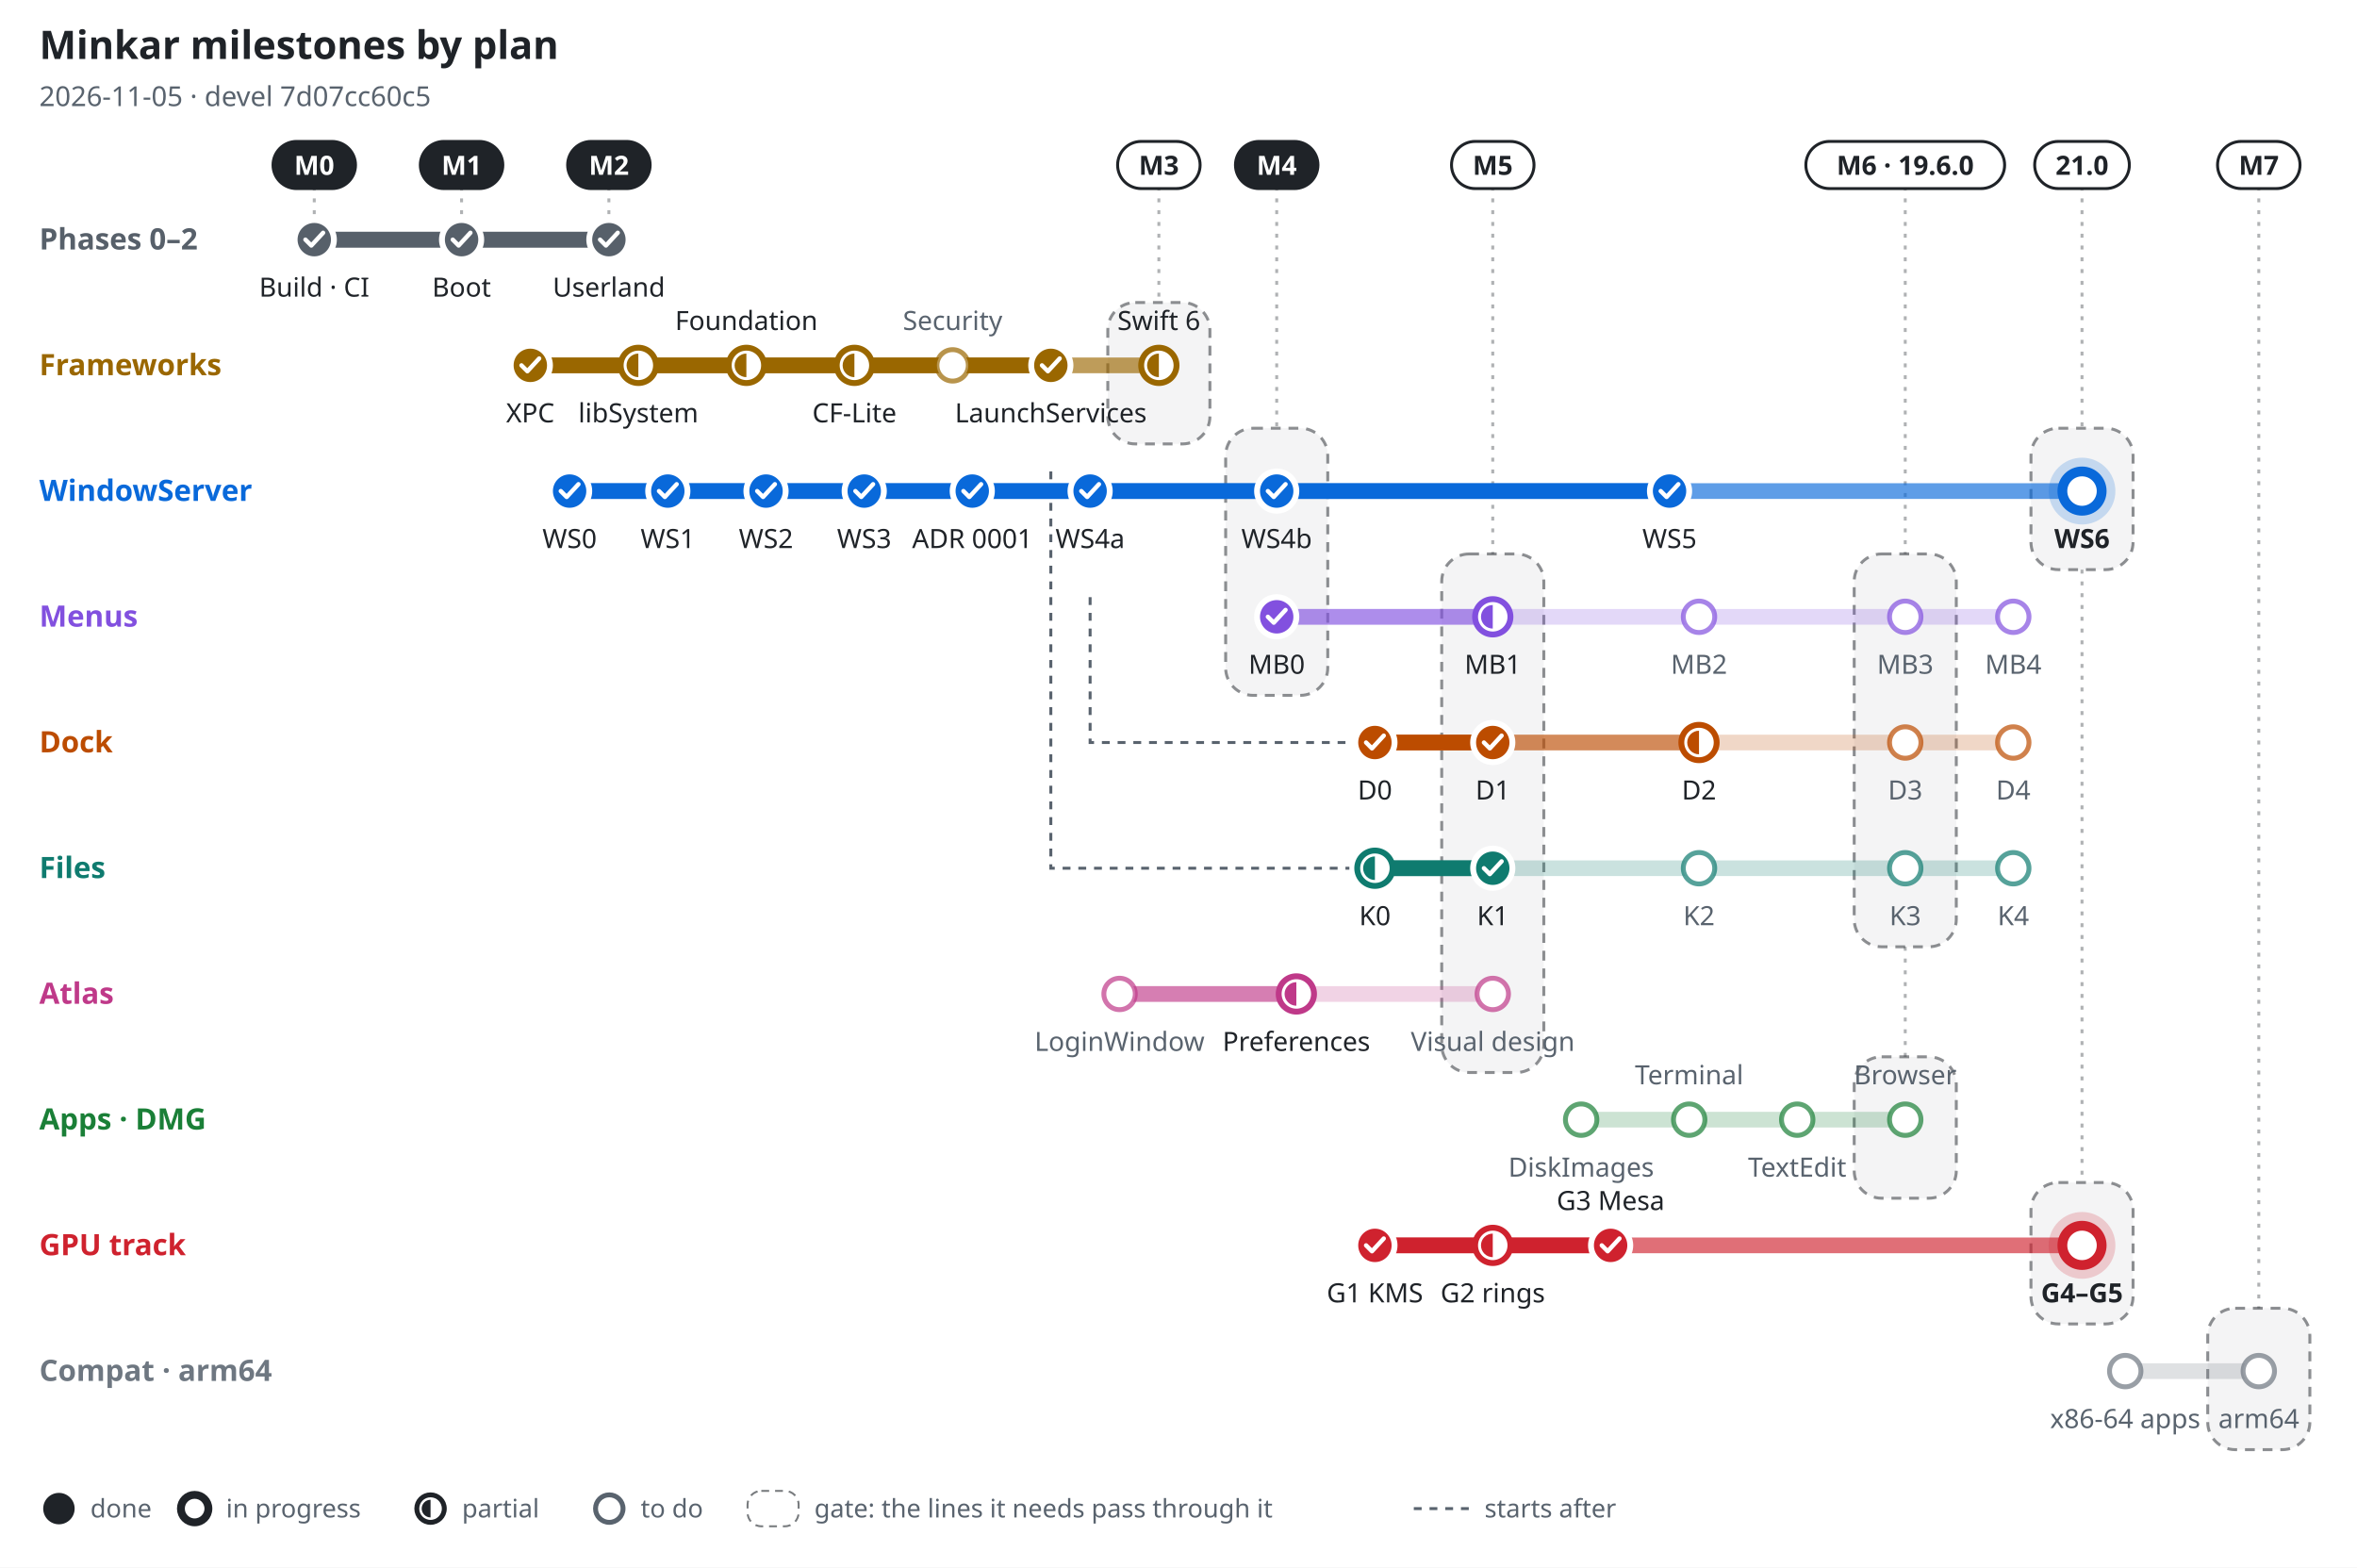
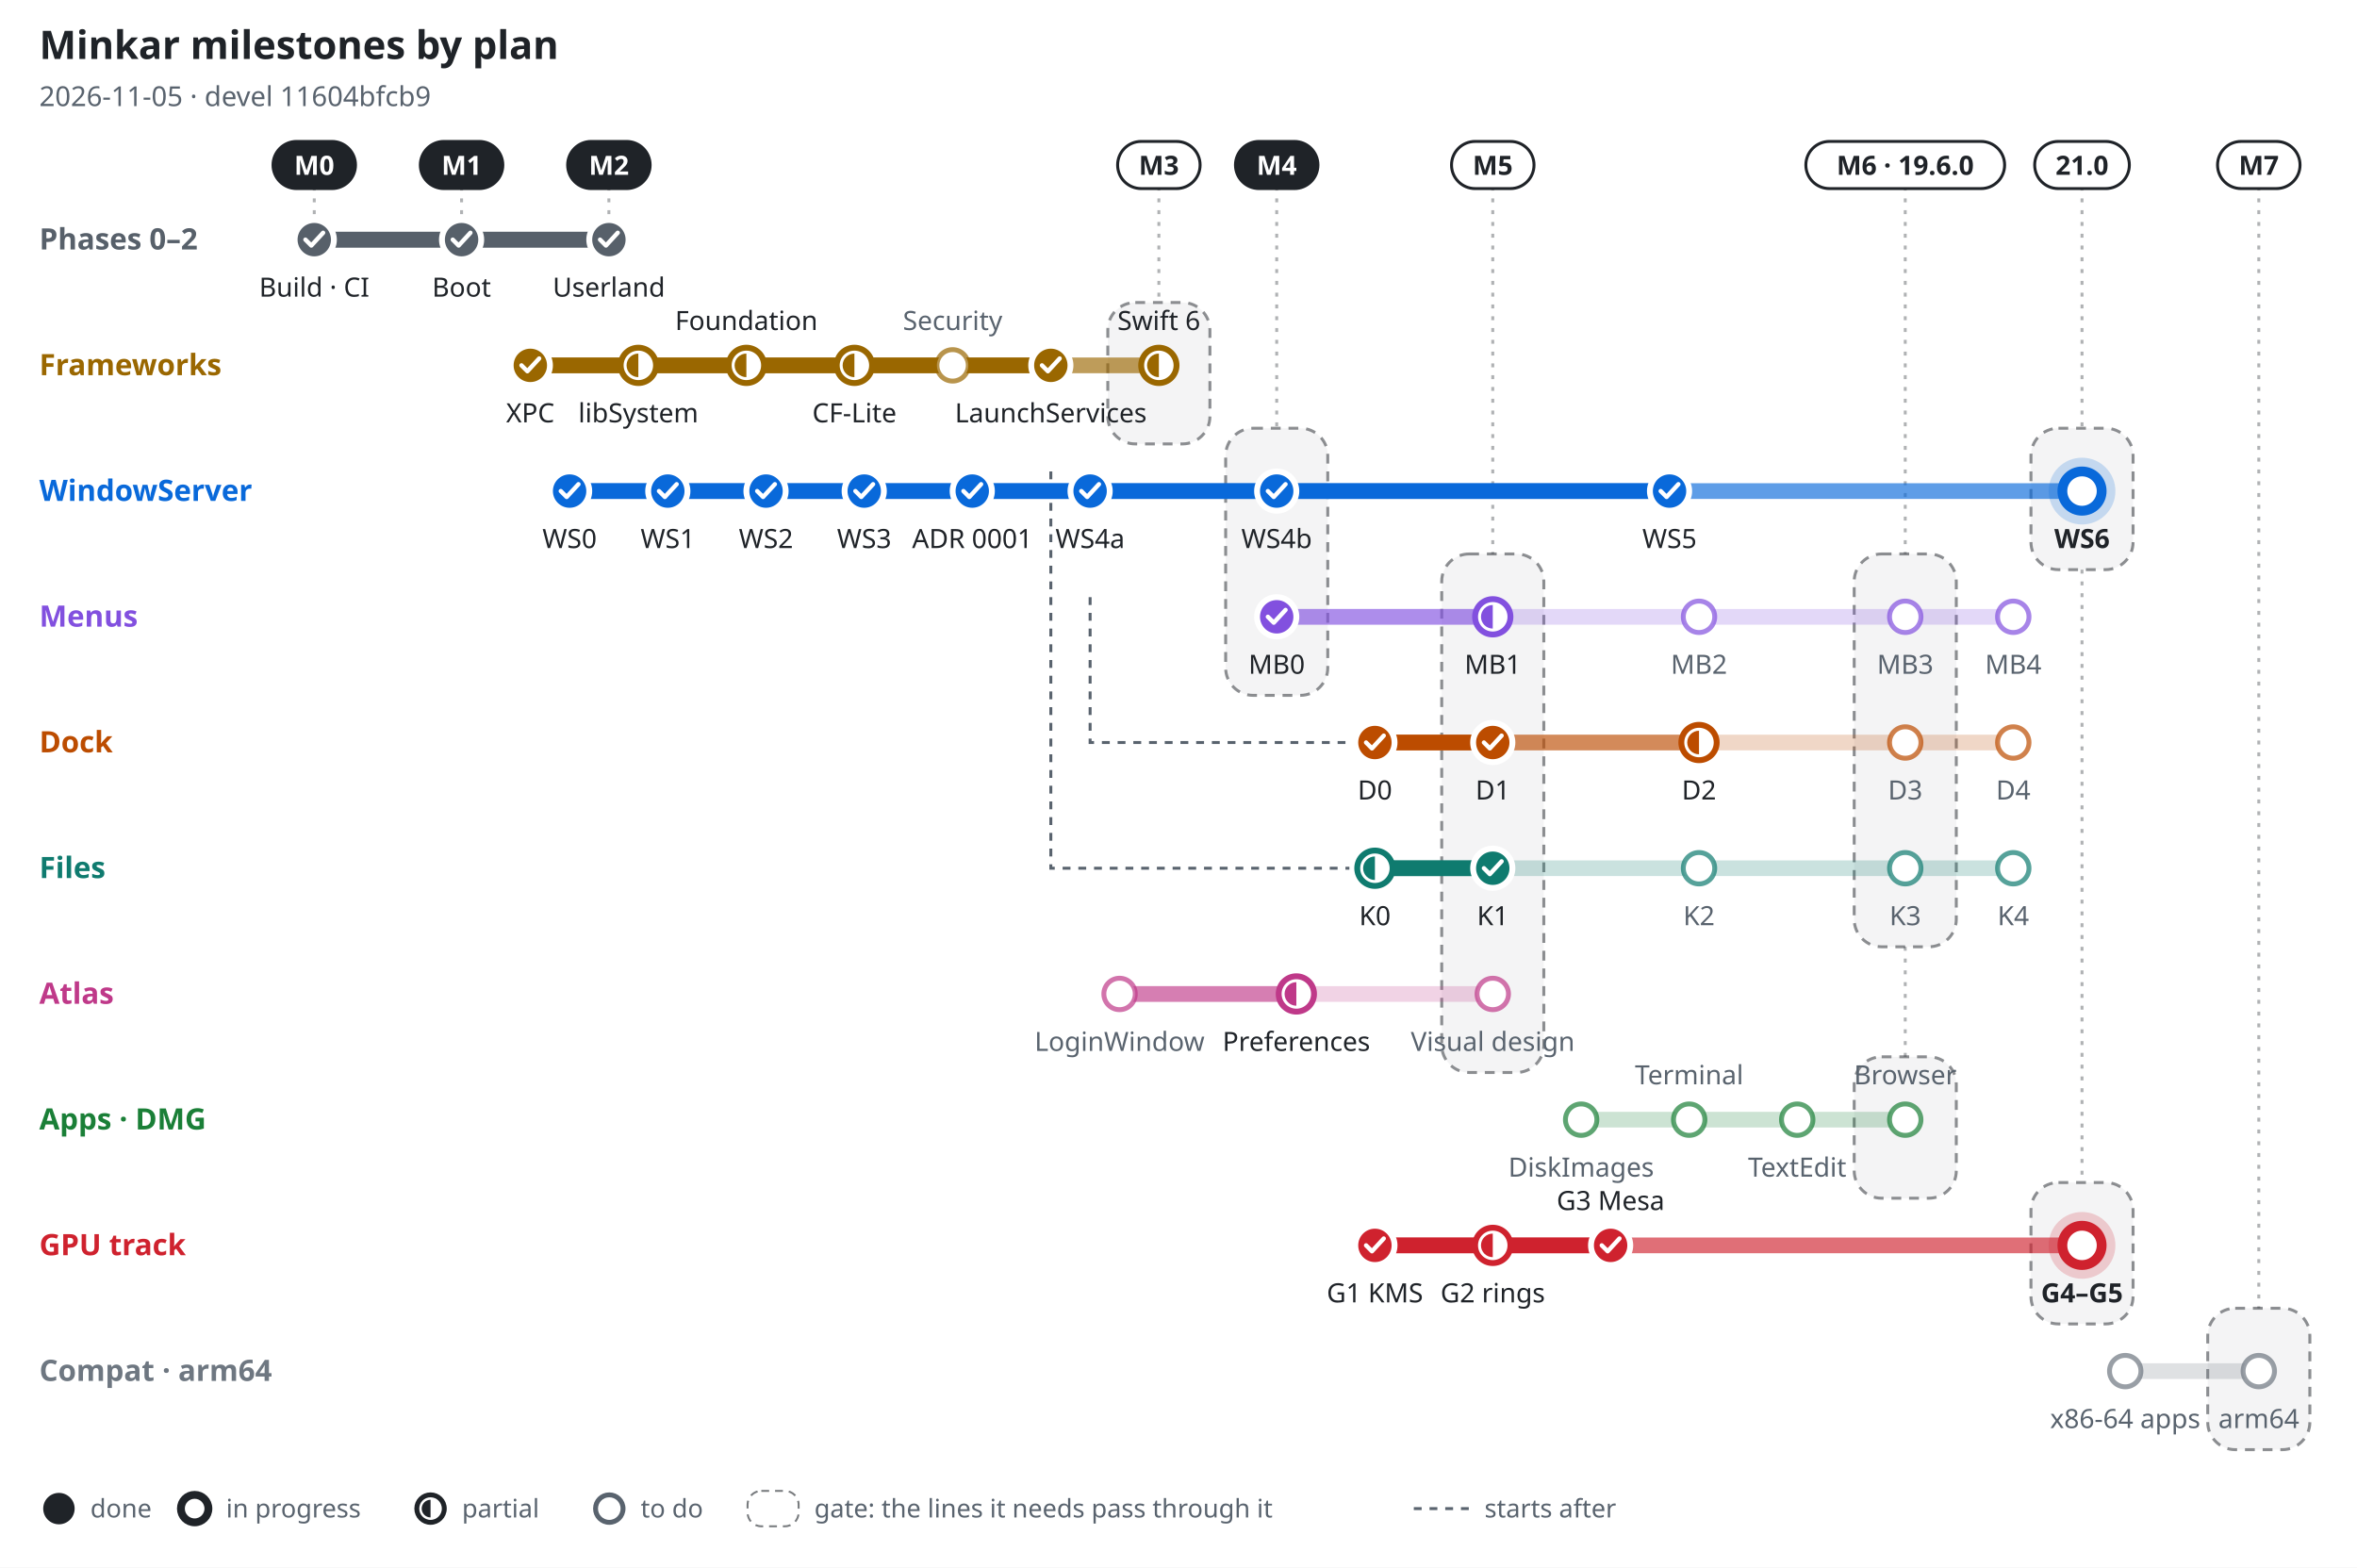
<svg xmlns="http://www.w3.org/2000/svg" width="1200" height="798" viewBox="0 0 1200 798" font-family="-apple-system, BlinkMacSystemFont, 'Segoe UI', 'Noto Sans', Helvetica, Arial, sans-serif" role="img" aria-label="Minkar milestones by plan, 2026-11-05">
  <rect width="1200" height="798" fill="#ffffff" />
  <text x="20" y="30" font-size="20" font-weight="700" fill="#1f2328" text-anchor="start">Minkar milestones by plan</text>
-   <text x="20" y="54" font-size="14" font-weight="400" fill="#59636e" text-anchor="start">2026-11-05 · devel 7d07cc60c5</text>
+   <text x="20" y="54" font-size="14" font-weight="400" fill="#59636e" text-anchor="start">2026-11-05 · devel 11604bfcb9</text>
  <line x1="160" y1="95" x2="160" y2="110" stroke="#1f2328" stroke-opacity=".35" stroke-width="1.5" stroke-dasharray="2 4" />
  <rect x="139" y="72" width="42" height="24" rx="12" fill="#1f2328" stroke="#1f2328" stroke-width="1.5" />
  <text x="160" y="89" font-size="13.5" font-weight="700" fill="#ffffff" text-anchor="middle">M0</text>
  <line x1="235" y1="95" x2="235" y2="110" stroke="#1f2328" stroke-opacity=".35" stroke-width="1.5" stroke-dasharray="2 4" />
  <rect x="214" y="72" width="42" height="24" rx="12" fill="#1f2328" stroke="#1f2328" stroke-width="1.5" />
  <text x="235" y="89" font-size="13.5" font-weight="700" fill="#ffffff" text-anchor="middle">M1</text>
  <line x1="310" y1="95" x2="310" y2="110" stroke="#1f2328" stroke-opacity=".35" stroke-width="1.5" stroke-dasharray="2 4" />
  <rect x="289" y="72" width="42" height="24" rx="12" fill="#1f2328" stroke="#1f2328" stroke-width="1.5" />
  <text x="310" y="89" font-size="13.5" font-weight="700" fill="#ffffff" text-anchor="middle">M2</text>
  <line x1="590" y1="95" x2="590" y2="154" stroke="#1f2328" stroke-opacity=".35" stroke-width="1.5" stroke-dasharray="2 4" />
  <rect x="564" y="154" width="52" height="72" rx="14" fill="#1f2328" fill-opacity=".05" stroke="#1f2328" stroke-opacity=".5" stroke-width="1.5" stroke-dasharray="5 4" />
  <rect x="569" y="72" width="42" height="24" rx="12" fill="#ffffff" stroke="#1f2328" stroke-width="1.5" />
  <text x="590" y="89" font-size="13.5" font-weight="700" fill="#1f2328" text-anchor="middle">M3</text>
  <line x1="650" y1="95" x2="650" y2="218" stroke="#1f2328" stroke-opacity=".35" stroke-width="1.5" stroke-dasharray="2 4" />
  <rect x="624" y="218" width="52" height="136" rx="14" fill="#1f2328" fill-opacity=".05" stroke="#1f2328" stroke-opacity=".5" stroke-width="1.5" stroke-dasharray="5 4" />
  <rect x="629" y="72" width="42" height="24" rx="12" fill="#1f2328" stroke="#1f2328" stroke-width="1.5" />
  <text x="650" y="89" font-size="13.5" font-weight="700" fill="#ffffff" text-anchor="middle">M4</text>
  <line x1="760" y1="95" x2="760" y2="282" stroke="#1f2328" stroke-opacity=".35" stroke-width="1.5" stroke-dasharray="2 4" />
  <rect x="734" y="282" width="52" height="264" rx="14" fill="#1f2328" fill-opacity=".05" stroke="#1f2328" stroke-opacity=".5" stroke-width="1.5" stroke-dasharray="5 4" />
  <rect x="739" y="72" width="42" height="24" rx="12" fill="#ffffff" stroke="#1f2328" stroke-width="1.5" />
  <text x="760" y="89" font-size="13.5" font-weight="700" fill="#1f2328" text-anchor="middle">M5</text>
  <line x1="970" y1="95" x2="970" y2="282" stroke="#1f2328" stroke-opacity=".35" stroke-width="1.5" stroke-dasharray="2 4" />
  <rect x="944" y="282" width="52" height="200" rx="14" fill="#1f2328" fill-opacity=".05" stroke="#1f2328" stroke-opacity=".5" stroke-width="1.5" stroke-dasharray="5 4" />
  <line x1="970" y1="482" x2="970" y2="538" stroke="#1f2328" stroke-opacity=".35" stroke-width="1.5" stroke-dasharray="2 4" />
  <rect x="944" y="538" width="52" height="72" rx="14" fill="#1f2328" fill-opacity=".05" stroke="#1f2328" stroke-opacity=".5" stroke-width="1.5" stroke-dasharray="5 4" />
  <rect x="919.4" y="72" width="101.2" height="24" rx="12" fill="#ffffff" stroke="#1f2328" stroke-width="1.5" />
  <text x="970" y="89" font-size="13.5" font-weight="700" fill="#1f2328" text-anchor="middle">M6 · 19.6.0</text>
  <line x1="1060" y1="95" x2="1060" y2="218" stroke="#1f2328" stroke-opacity=".35" stroke-width="1.5" stroke-dasharray="2 4" />
  <rect x="1034" y="218" width="52" height="72" rx="14" fill="#1f2328" fill-opacity=".05" stroke="#1f2328" stroke-opacity=".5" stroke-width="1.5" stroke-dasharray="5 4" />
  <line x1="1060" y1="290" x2="1060" y2="602" stroke="#1f2328" stroke-opacity=".35" stroke-width="1.5" stroke-dasharray="2 4" />
  <rect x="1034" y="602" width="52" height="72" rx="14" fill="#1f2328" fill-opacity=".05" stroke="#1f2328" stroke-opacity=".5" stroke-width="1.5" stroke-dasharray="5 4" />
  <rect x="1035.9" y="72" width="48.2" height="24" rx="12" fill="#ffffff" stroke="#1f2328" stroke-width="1.5" />
  <text x="1060" y="89" font-size="13.5" font-weight="700" fill="#1f2328" text-anchor="middle">21.0</text>
  <line x1="1150" y1="95" x2="1150" y2="666" stroke="#1f2328" stroke-opacity=".35" stroke-width="1.5" stroke-dasharray="2 4" />
  <rect x="1124" y="666" width="52" height="72" rx="14" fill="#1f2328" fill-opacity=".05" stroke="#1f2328" stroke-opacity=".5" stroke-width="1.5" stroke-dasharray="5 4" />
  <rect x="1129" y="72" width="42" height="24" rx="12" fill="#ffffff" stroke="#1f2328" stroke-width="1.5" />
  <text x="1150" y="89" font-size="13.5" font-weight="700" fill="#1f2328" text-anchor="middle">M7</text>
  <path d="M555 304 V378 H687" fill="none" stroke="#59636e" stroke-width="1.5" stroke-dasharray="4 4" />
  <path d="M535 240 V442 H687" fill="none" stroke="#59636e" stroke-width="1.5" stroke-dasharray="4 4" />
  <text x="20" y="127" font-size="15" font-weight="700" fill="#57606a" text-anchor="start">Phases 0–2</text>
  <line x1="160" y1="122" x2="310" y2="122" stroke="#57606a" stroke-opacity=".22" stroke-width="8" stroke-linecap="round" />
  <line x1="160" y1="122" x2="310" y2="122" stroke="#57606a" stroke-opacity=".55" stroke-width="8" stroke-linecap="round" />
  <line x1="160" y1="122" x2="310" y2="122" stroke="#57606a" stroke-opacity="1" stroke-width="8" stroke-linecap="round" />
  <circle cx="160" cy="122" r="10" fill="#57606a" stroke="#ffffff" stroke-width="3" />
  <path d="M155.5 122 l3 3 l6 -6.5" fill="none" stroke="#ffffff" stroke-width="2.2" stroke-linecap="round" stroke-linejoin="round" />
  <text x="160" y="151" font-size="13.5" font-weight="500" fill="#1f2328" text-anchor="middle">Build · CI</text>
  <circle cx="235" cy="122" r="10" fill="#57606a" stroke="#ffffff" stroke-width="3" />
  <path d="M230.5 122 l3 3 l6 -6.5" fill="none" stroke="#ffffff" stroke-width="2.2" stroke-linecap="round" stroke-linejoin="round" />
  <text x="235" y="151" font-size="13.5" font-weight="500" fill="#1f2328" text-anchor="middle">Boot</text>
  <circle cx="310" cy="122" r="10" fill="#57606a" stroke="#ffffff" stroke-width="3" />
  <path d="M305.5 122 l3 3 l6 -6.5" fill="none" stroke="#ffffff" stroke-width="2.2" stroke-linecap="round" stroke-linejoin="round" />
  <text x="310" y="151" font-size="13.5" font-weight="500" fill="#1f2328" text-anchor="middle">Userland</text>
  <text x="20" y="191" font-size="15" font-weight="700" fill="#9a6700" text-anchor="start">Frameworks</text>
  <line x1="270" y1="186" x2="590" y2="186" stroke="#9a6700" stroke-opacity=".22" stroke-width="8" stroke-linecap="round" />
  <line x1="270" y1="186" x2="590" y2="186" stroke="#9a6700" stroke-opacity=".55" stroke-width="8" stroke-linecap="round" />
  <line x1="270" y1="186" x2="535" y2="186" stroke="#9a6700" stroke-opacity="1" stroke-width="8" stroke-linecap="round" />
  <circle cx="270" cy="186" r="10" fill="#9a6700" stroke="#ffffff" stroke-width="3" />
  <path d="M265.5 186 l3 3 l6 -6.5" fill="none" stroke="#ffffff" stroke-width="2.2" stroke-linecap="round" stroke-linejoin="round" />
  <text x="270" y="215" font-size="13.5" font-weight="500" fill="#1f2328" text-anchor="middle">XPC</text>
  <circle cx="325" cy="186" r="9" fill="#ffffff" stroke="#9a6700" stroke-width="3" />
  <path d="M325 180 A6 6 0 0 0 325 192 Z" fill="#9a6700" />
  <text x="325" y="215" font-size="13.5" font-weight="500" fill="#1f2328" text-anchor="middle">libSystem</text>
  <circle cx="380" cy="186" r="9" fill="#ffffff" stroke="#9a6700" stroke-width="3" />
  <path d="M380 180 A6 6 0 0 0 380 192 Z" fill="#9a6700" />
  <text x="380" y="168" font-size="13.5" font-weight="500" fill="#1f2328" text-anchor="middle">Foundation</text>
  <circle cx="435" cy="186" r="9" fill="#ffffff" stroke="#9a6700" stroke-width="3" />
  <path d="M435 180 A6 6 0 0 0 435 192 Z" fill="#9a6700" />
  <text x="435" y="215" font-size="13.5" font-weight="500" fill="#1f2328" text-anchor="middle">CF-Lite</text>
  <circle cx="485" cy="186" r="8" fill="#ffffff" stroke="#9a6700" stroke-opacity=".7" stroke-width="2.5" />
  <text x="485" y="168" font-size="13.5" font-weight="500" fill="#59636e" text-anchor="middle">Security</text>
  <circle cx="535" cy="186" r="10" fill="#9a6700" stroke="#ffffff" stroke-width="3" />
  <path d="M530.5 186 l3 3 l6 -6.5" fill="none" stroke="#ffffff" stroke-width="2.2" stroke-linecap="round" stroke-linejoin="round" />
  <text x="535" y="215" font-size="13.5" font-weight="500" fill="#1f2328" text-anchor="middle">LaunchServices</text>
  <circle cx="590" cy="186" r="9" fill="#ffffff" stroke="#9a6700" stroke-width="3" />
  <path d="M590 180 A6 6 0 0 0 590 192 Z" fill="#9a6700" />
  <text x="590" y="168" font-size="13.5" font-weight="500" fill="#1f2328" text-anchor="middle">Swift 6</text>
  <text x="20" y="255" font-size="15" font-weight="700" fill="#0969da" text-anchor="start">WindowServer</text>
  <line x1="290" y1="250" x2="1060" y2="250" stroke="#0969da" stroke-opacity=".22" stroke-width="8" stroke-linecap="round" />
  <line x1="290" y1="250" x2="1060" y2="250" stroke="#0969da" stroke-opacity=".55" stroke-width="8" stroke-linecap="round" />
  <line x1="290" y1="250" x2="850" y2="250" stroke="#0969da" stroke-opacity="1" stroke-width="8" stroke-linecap="round" />
  <circle cx="290" cy="250" r="10" fill="#0969da" stroke="#ffffff" stroke-width="3" />
  <path d="M285.5 250 l3 3 l6 -6.5" fill="none" stroke="#ffffff" stroke-width="2.2" stroke-linecap="round" stroke-linejoin="round" />
  <text x="290" y="279" font-size="13.5" font-weight="500" fill="#1f2328" text-anchor="middle">WS0</text>
  <circle cx="340" cy="250" r="10" fill="#0969da" stroke="#ffffff" stroke-width="3" />
  <path d="M335.5 250 l3 3 l6 -6.5" fill="none" stroke="#ffffff" stroke-width="2.2" stroke-linecap="round" stroke-linejoin="round" />
  <text x="340" y="279" font-size="13.5" font-weight="500" fill="#1f2328" text-anchor="middle">WS1</text>
  <circle cx="390" cy="250" r="10" fill="#0969da" stroke="#ffffff" stroke-width="3" />
  <path d="M385.5 250 l3 3 l6 -6.5" fill="none" stroke="#ffffff" stroke-width="2.2" stroke-linecap="round" stroke-linejoin="round" />
  <text x="390" y="279" font-size="13.5" font-weight="500" fill="#1f2328" text-anchor="middle">WS2</text>
  <circle cx="440" cy="250" r="10" fill="#0969da" stroke="#ffffff" stroke-width="3" />
  <path d="M435.5 250 l3 3 l6 -6.5" fill="none" stroke="#ffffff" stroke-width="2.2" stroke-linecap="round" stroke-linejoin="round" />
  <text x="440" y="279" font-size="13.5" font-weight="500" fill="#1f2328" text-anchor="middle">WS3</text>
  <circle cx="495" cy="250" r="10" fill="#0969da" stroke="#ffffff" stroke-width="3" />
  <path d="M490.5 250 l3 3 l6 -6.5" fill="none" stroke="#ffffff" stroke-width="2.2" stroke-linecap="round" stroke-linejoin="round" />
  <text x="495" y="279" font-size="13.5" font-weight="500" fill="#1f2328" text-anchor="middle">ADR 0001</text>
  <circle cx="555" cy="250" r="10" fill="#0969da" stroke="#ffffff" stroke-width="3" />
  <path d="M550.5 250 l3 3 l6 -6.5" fill="none" stroke="#ffffff" stroke-width="2.2" stroke-linecap="round" stroke-linejoin="round" />
  <text x="555" y="279" font-size="13.5" font-weight="500" fill="#1f2328" text-anchor="middle">WS4a</text>
  <circle cx="650" cy="250" r="10" fill="#0969da" stroke="#ffffff" stroke-width="3" />
  <path d="M645.5 250 l3 3 l6 -6.5" fill="none" stroke="#ffffff" stroke-width="2.2" stroke-linecap="round" stroke-linejoin="round" />
  <text x="650" y="279" font-size="13.5" font-weight="500" fill="#1f2328" text-anchor="middle">WS4b</text>
  <circle cx="850" cy="250" r="10" fill="#0969da" stroke="#ffffff" stroke-width="3" />
  <path d="M845.5 250 l3 3 l6 -6.5" fill="none" stroke="#ffffff" stroke-width="2.2" stroke-linecap="round" stroke-linejoin="round" />
  <text x="850" y="279" font-size="13.5" font-weight="500" fill="#1f2328" text-anchor="middle">WS5</text>
  <circle cx="1060" cy="250" r="17" fill="#0969da" fill-opacity=".2" />
  <circle cx="1060" cy="250" r="10" fill="#ffffff" stroke="#0969da" stroke-width="5" />
  <text x="1060" y="279" font-size="13.5" font-weight="700" fill="#1f2328" text-anchor="middle">WS6</text>
  <text x="20" y="319" font-size="15" font-weight="700" fill="#8250df" text-anchor="start">Menus</text>
  <line x1="650" y1="314" x2="1025" y2="314" stroke="#8250df" stroke-opacity=".22" stroke-width="8" stroke-linecap="round" />
  <line x1="650" y1="314" x2="760" y2="314" stroke="#8250df" stroke-opacity=".55" stroke-width="8" stroke-linecap="round" />
  <line x1="650" y1="314" x2="650" y2="314" stroke="#8250df" stroke-opacity="1" stroke-width="8" stroke-linecap="round" />
  <circle cx="650" cy="314" r="10" fill="#8250df" stroke="#ffffff" stroke-width="3" />
  <path d="M645.5 314 l3 3 l6 -6.5" fill="none" stroke="#ffffff" stroke-width="2.2" stroke-linecap="round" stroke-linejoin="round" />
  <text x="650" y="343" font-size="13.5" font-weight="500" fill="#1f2328" text-anchor="middle">MB0</text>
  <circle cx="760" cy="314" r="9" fill="#ffffff" stroke="#8250df" stroke-width="3" />
  <path d="M760 308 A6 6 0 0 0 760 320 Z" fill="#8250df" />
  <text x="760" y="343" font-size="13.5" font-weight="500" fill="#1f2328" text-anchor="middle">MB1</text>
  <circle cx="865" cy="314" r="8" fill="#ffffff" stroke="#8250df" stroke-opacity=".7" stroke-width="2.5" />
  <text x="865" y="343" font-size="13.5" font-weight="500" fill="#59636e" text-anchor="middle">MB2</text>
  <circle cx="970" cy="314" r="8" fill="#ffffff" stroke="#8250df" stroke-opacity=".7" stroke-width="2.5" />
  <text x="970" y="343" font-size="13.5" font-weight="500" fill="#59636e" text-anchor="middle">MB3</text>
  <circle cx="1025" cy="314" r="8" fill="#ffffff" stroke="#8250df" stroke-opacity=".7" stroke-width="2.5" />
  <text x="1025" y="343" font-size="13.5" font-weight="500" fill="#59636e" text-anchor="middle">MB4</text>
  <text x="20" y="383" font-size="15" font-weight="700" fill="#bc4c00" text-anchor="start">Dock</text>
  <line x1="700" y1="378" x2="1025" y2="378" stroke="#bc4c00" stroke-opacity=".22" stroke-width="8" stroke-linecap="round" />
  <line x1="700" y1="378" x2="865" y2="378" stroke="#bc4c00" stroke-opacity=".55" stroke-width="8" stroke-linecap="round" />
  <line x1="700" y1="378" x2="760" y2="378" stroke="#bc4c00" stroke-opacity="1" stroke-width="8" stroke-linecap="round" />
  <circle cx="700" cy="378" r="10" fill="#bc4c00" stroke="#ffffff" stroke-width="3" />
  <path d="M695.5 378 l3 3 l6 -6.5" fill="none" stroke="#ffffff" stroke-width="2.2" stroke-linecap="round" stroke-linejoin="round" />
  <text x="700" y="407" font-size="13.5" font-weight="500" fill="#1f2328" text-anchor="middle">D0</text>
  <circle cx="760" cy="378" r="10" fill="#bc4c00" stroke="#ffffff" stroke-width="3" />
  <path d="M755.5 378 l3 3 l6 -6.5" fill="none" stroke="#ffffff" stroke-width="2.2" stroke-linecap="round" stroke-linejoin="round" />
  <text x="760" y="407" font-size="13.5" font-weight="500" fill="#1f2328" text-anchor="middle">D1</text>
  <circle cx="865" cy="378" r="9" fill="#ffffff" stroke="#bc4c00" stroke-width="3" />
  <path d="M865 372 A6 6 0 0 0 865 384 Z" fill="#bc4c00" />
  <text x="865" y="407" font-size="13.5" font-weight="500" fill="#1f2328" text-anchor="middle">D2</text>
  <circle cx="970" cy="378" r="8" fill="#ffffff" stroke="#bc4c00" stroke-opacity=".7" stroke-width="2.5" />
  <text x="970" y="407" font-size="13.5" font-weight="500" fill="#59636e" text-anchor="middle">D3</text>
  <circle cx="1025" cy="378" r="8" fill="#ffffff" stroke="#bc4c00" stroke-opacity=".7" stroke-width="2.5" />
  <text x="1025" y="407" font-size="13.5" font-weight="500" fill="#59636e" text-anchor="middle">D4</text>
  <text x="20" y="447" font-size="15" font-weight="700" fill="#0f7b6f" text-anchor="start">Files</text>
  <line x1="700" y1="442" x2="1025" y2="442" stroke="#0f7b6f" stroke-opacity=".22" stroke-width="8" stroke-linecap="round" />
  <line x1="700" y1="442" x2="760" y2="442" stroke="#0f7b6f" stroke-opacity=".55" stroke-width="8" stroke-linecap="round" />
  <line x1="700" y1="442" x2="760" y2="442" stroke="#0f7b6f" stroke-opacity="1" stroke-width="8" stroke-linecap="round" />
  <circle cx="700" cy="442" r="9" fill="#ffffff" stroke="#0f7b6f" stroke-width="3" />
  <path d="M700 436 A6 6 0 0 0 700 448 Z" fill="#0f7b6f" />
  <text x="700" y="471" font-size="13.5" font-weight="500" fill="#1f2328" text-anchor="middle">K0</text>
  <circle cx="760" cy="442" r="10" fill="#0f7b6f" stroke="#ffffff" stroke-width="3" />
  <path d="M755.5 442 l3 3 l6 -6.5" fill="none" stroke="#ffffff" stroke-width="2.2" stroke-linecap="round" stroke-linejoin="round" />
  <text x="760" y="471" font-size="13.5" font-weight="500" fill="#1f2328" text-anchor="middle">K1</text>
  <circle cx="865" cy="442" r="8" fill="#ffffff" stroke="#0f7b6f" stroke-opacity=".7" stroke-width="2.5" />
  <text x="865" y="471" font-size="13.5" font-weight="500" fill="#59636e" text-anchor="middle">K2</text>
  <circle cx="970" cy="442" r="8" fill="#ffffff" stroke="#0f7b6f" stroke-opacity=".7" stroke-width="2.5" />
  <text x="970" y="471" font-size="13.5" font-weight="500" fill="#59636e" text-anchor="middle">K3</text>
  <circle cx="1025" cy="442" r="8" fill="#ffffff" stroke="#0f7b6f" stroke-opacity=".7" stroke-width="2.5" />
  <text x="1025" y="471" font-size="13.5" font-weight="500" fill="#59636e" text-anchor="middle">K4</text>
  <text x="20" y="511" font-size="15" font-weight="700" fill="#bf3989" text-anchor="start">Atlas</text>
  <line x1="570" y1="506" x2="760" y2="506" stroke="#bf3989" stroke-opacity=".22" stroke-width="8" stroke-linecap="round" />
  <line x1="570" y1="506" x2="660" y2="506" stroke="#bf3989" stroke-opacity=".55" stroke-width="8" stroke-linecap="round" />
  <circle cx="570" cy="506" r="8" fill="#ffffff" stroke="#bf3989" stroke-opacity=".7" stroke-width="2.5" />
  <text x="570" y="535" font-size="13.5" font-weight="500" fill="#59636e" text-anchor="middle">LoginWindow</text>
  <circle cx="660" cy="506" r="9" fill="#ffffff" stroke="#bf3989" stroke-width="3" />
  <path d="M660 500 A6 6 0 0 0 660 512 Z" fill="#bf3989" />
  <text x="660" y="535" font-size="13.5" font-weight="500" fill="#1f2328" text-anchor="middle">Preferences</text>
  <circle cx="760" cy="506" r="8" fill="#ffffff" stroke="#bf3989" stroke-opacity=".7" stroke-width="2.5" />
  <text x="760" y="535" font-size="13.5" font-weight="500" fill="#59636e" text-anchor="middle">Visual design</text>
  <text x="20" y="575" font-size="15" font-weight="700" fill="#1a7f37" text-anchor="start">Apps · DMG</text>
  <line x1="805" y1="570" x2="970" y2="570" stroke="#1a7f37" stroke-opacity=".22" stroke-width="8" stroke-linecap="round" />
  <circle cx="805" cy="570" r="8" fill="#ffffff" stroke="#1a7f37" stroke-opacity=".7" stroke-width="2.5" />
  <text x="805" y="599" font-size="13.5" font-weight="500" fill="#59636e" text-anchor="middle">DiskImages</text>
  <circle cx="860" cy="570" r="8" fill="#ffffff" stroke="#1a7f37" stroke-opacity=".7" stroke-width="2.5" />
  <text x="860" y="552" font-size="13.5" font-weight="500" fill="#59636e" text-anchor="middle">Terminal</text>
  <circle cx="915" cy="570" r="8" fill="#ffffff" stroke="#1a7f37" stroke-opacity=".7" stroke-width="2.5" />
  <text x="915" y="599" font-size="13.5" font-weight="500" fill="#59636e" text-anchor="middle">TextEdit</text>
  <circle cx="970" cy="570" r="8" fill="#ffffff" stroke="#1a7f37" stroke-opacity=".7" stroke-width="2.5" />
  <text x="970" y="552" font-size="13.5" font-weight="500" fill="#59636e" text-anchor="middle">Browser</text>
  <text x="20" y="639" font-size="15" font-weight="700" fill="#cf222e" text-anchor="start">GPU track</text>
  <line x1="700" y1="634" x2="1060" y2="634" stroke="#cf222e" stroke-opacity=".22" stroke-width="8" stroke-linecap="round" />
  <line x1="700" y1="634" x2="1060" y2="634" stroke="#cf222e" stroke-opacity=".55" stroke-width="8" stroke-linecap="round" />
  <line x1="700" y1="634" x2="820" y2="634" stroke="#cf222e" stroke-opacity="1" stroke-width="8" stroke-linecap="round" />
  <circle cx="700" cy="634" r="10" fill="#cf222e" stroke="#ffffff" stroke-width="3" />
  <path d="M695.5 634 l3 3 l6 -6.5" fill="none" stroke="#ffffff" stroke-width="2.2" stroke-linecap="round" stroke-linejoin="round" />
  <text x="700" y="663" font-size="13.5" font-weight="500" fill="#1f2328" text-anchor="middle">G1 KMS</text>
  <circle cx="760" cy="634" r="9" fill="#ffffff" stroke="#cf222e" stroke-width="3" />
  <path d="M760 628 A6 6 0 0 0 760 640 Z" fill="#cf222e" />
  <text x="760" y="663" font-size="13.5" font-weight="500" fill="#1f2328" text-anchor="middle">G2 rings</text>
  <circle cx="820" cy="634" r="10" fill="#cf222e" stroke="#ffffff" stroke-width="3" />
  <path d="M815.5 634 l3 3 l6 -6.5" fill="none" stroke="#ffffff" stroke-width="2.2" stroke-linecap="round" stroke-linejoin="round" />
  <text x="820" y="616" font-size="13.5" font-weight="500" fill="#1f2328" text-anchor="middle">G3 Mesa</text>
  <circle cx="1060" cy="634" r="17" fill="#cf222e" fill-opacity=".2" />
  <circle cx="1060" cy="634" r="10" fill="#ffffff" stroke="#cf222e" stroke-width="5" />
  <text x="1060" y="663" font-size="13.5" font-weight="700" fill="#1f2328" text-anchor="middle">G4–G5</text>
  <text x="20" y="703" font-size="15" font-weight="700" fill="#6e7781" text-anchor="start">Compat · arm64</text>
  <line x1="1082" y1="698" x2="1150" y2="698" stroke="#6e7781" stroke-opacity=".22" stroke-width="8" stroke-linecap="round" />
  <circle cx="1082" cy="698" r="8" fill="#ffffff" stroke="#6e7781" stroke-opacity=".7" stroke-width="2.5" />
  <text x="1082" y="727" font-size="13.5" font-weight="500" fill="#59636e" text-anchor="middle">x86-64 apps</text>
  <circle cx="1150" cy="698" r="8" fill="#ffffff" stroke="#6e7781" stroke-opacity=".7" stroke-width="2.5" />
  <text x="1150" y="727" font-size="13.5" font-weight="500" fill="#59636e" text-anchor="middle">arm64</text>
  <circle cx="30" cy="768" r="8" fill="#1f2328" />
  <text x="46" y="772.5" font-size="13" font-weight="400" fill="#59636e" text-anchor="start">done</text>
  <circle cx="99.1" cy="768" r="7" fill="#ffffff" stroke="#1f2328" stroke-width="4" />
  <text x="115.1" y="772.5" font-size="13" font-weight="400" fill="#59636e" text-anchor="start">in progress</text>
  <circle cx="219.2" cy="768" r="7" fill="#ffffff" stroke="#1f2328" stroke-width="2.5" />
  <path d="M219.2 763.5 A4.5 4.5 0 0 0 219.2 772.5 Z" fill="#1f2328" />
  <text x="235.2" y="772.5" font-size="13" font-weight="400" fill="#59636e" text-anchor="start">partial</text>
  <circle cx="310.2" cy="768" r="7" fill="#ffffff" stroke="#59636e" stroke-width="2.5" />
  <text x="326.2" y="772.5" font-size="13" font-weight="400" fill="#59636e" text-anchor="start">to do</text>
  <rect x="380.6" y="759" width="26" height="18" rx="7" fill="none" stroke="#1f2328" stroke-opacity=".6" stroke-dasharray="4 3" />
  <text x="414.6" y="772.5" font-size="13" font-weight="400" fill="#59636e" text-anchor="start">gate: the lines it needs pass through it</text>
  <path d="M719.8 768 h28" stroke="#59636e" stroke-width="1.5" stroke-dasharray="4 4" />
  <text x="755.8" y="772.5" font-size="13" font-weight="400" fill="#59636e" text-anchor="start">starts after</text>
</svg>
